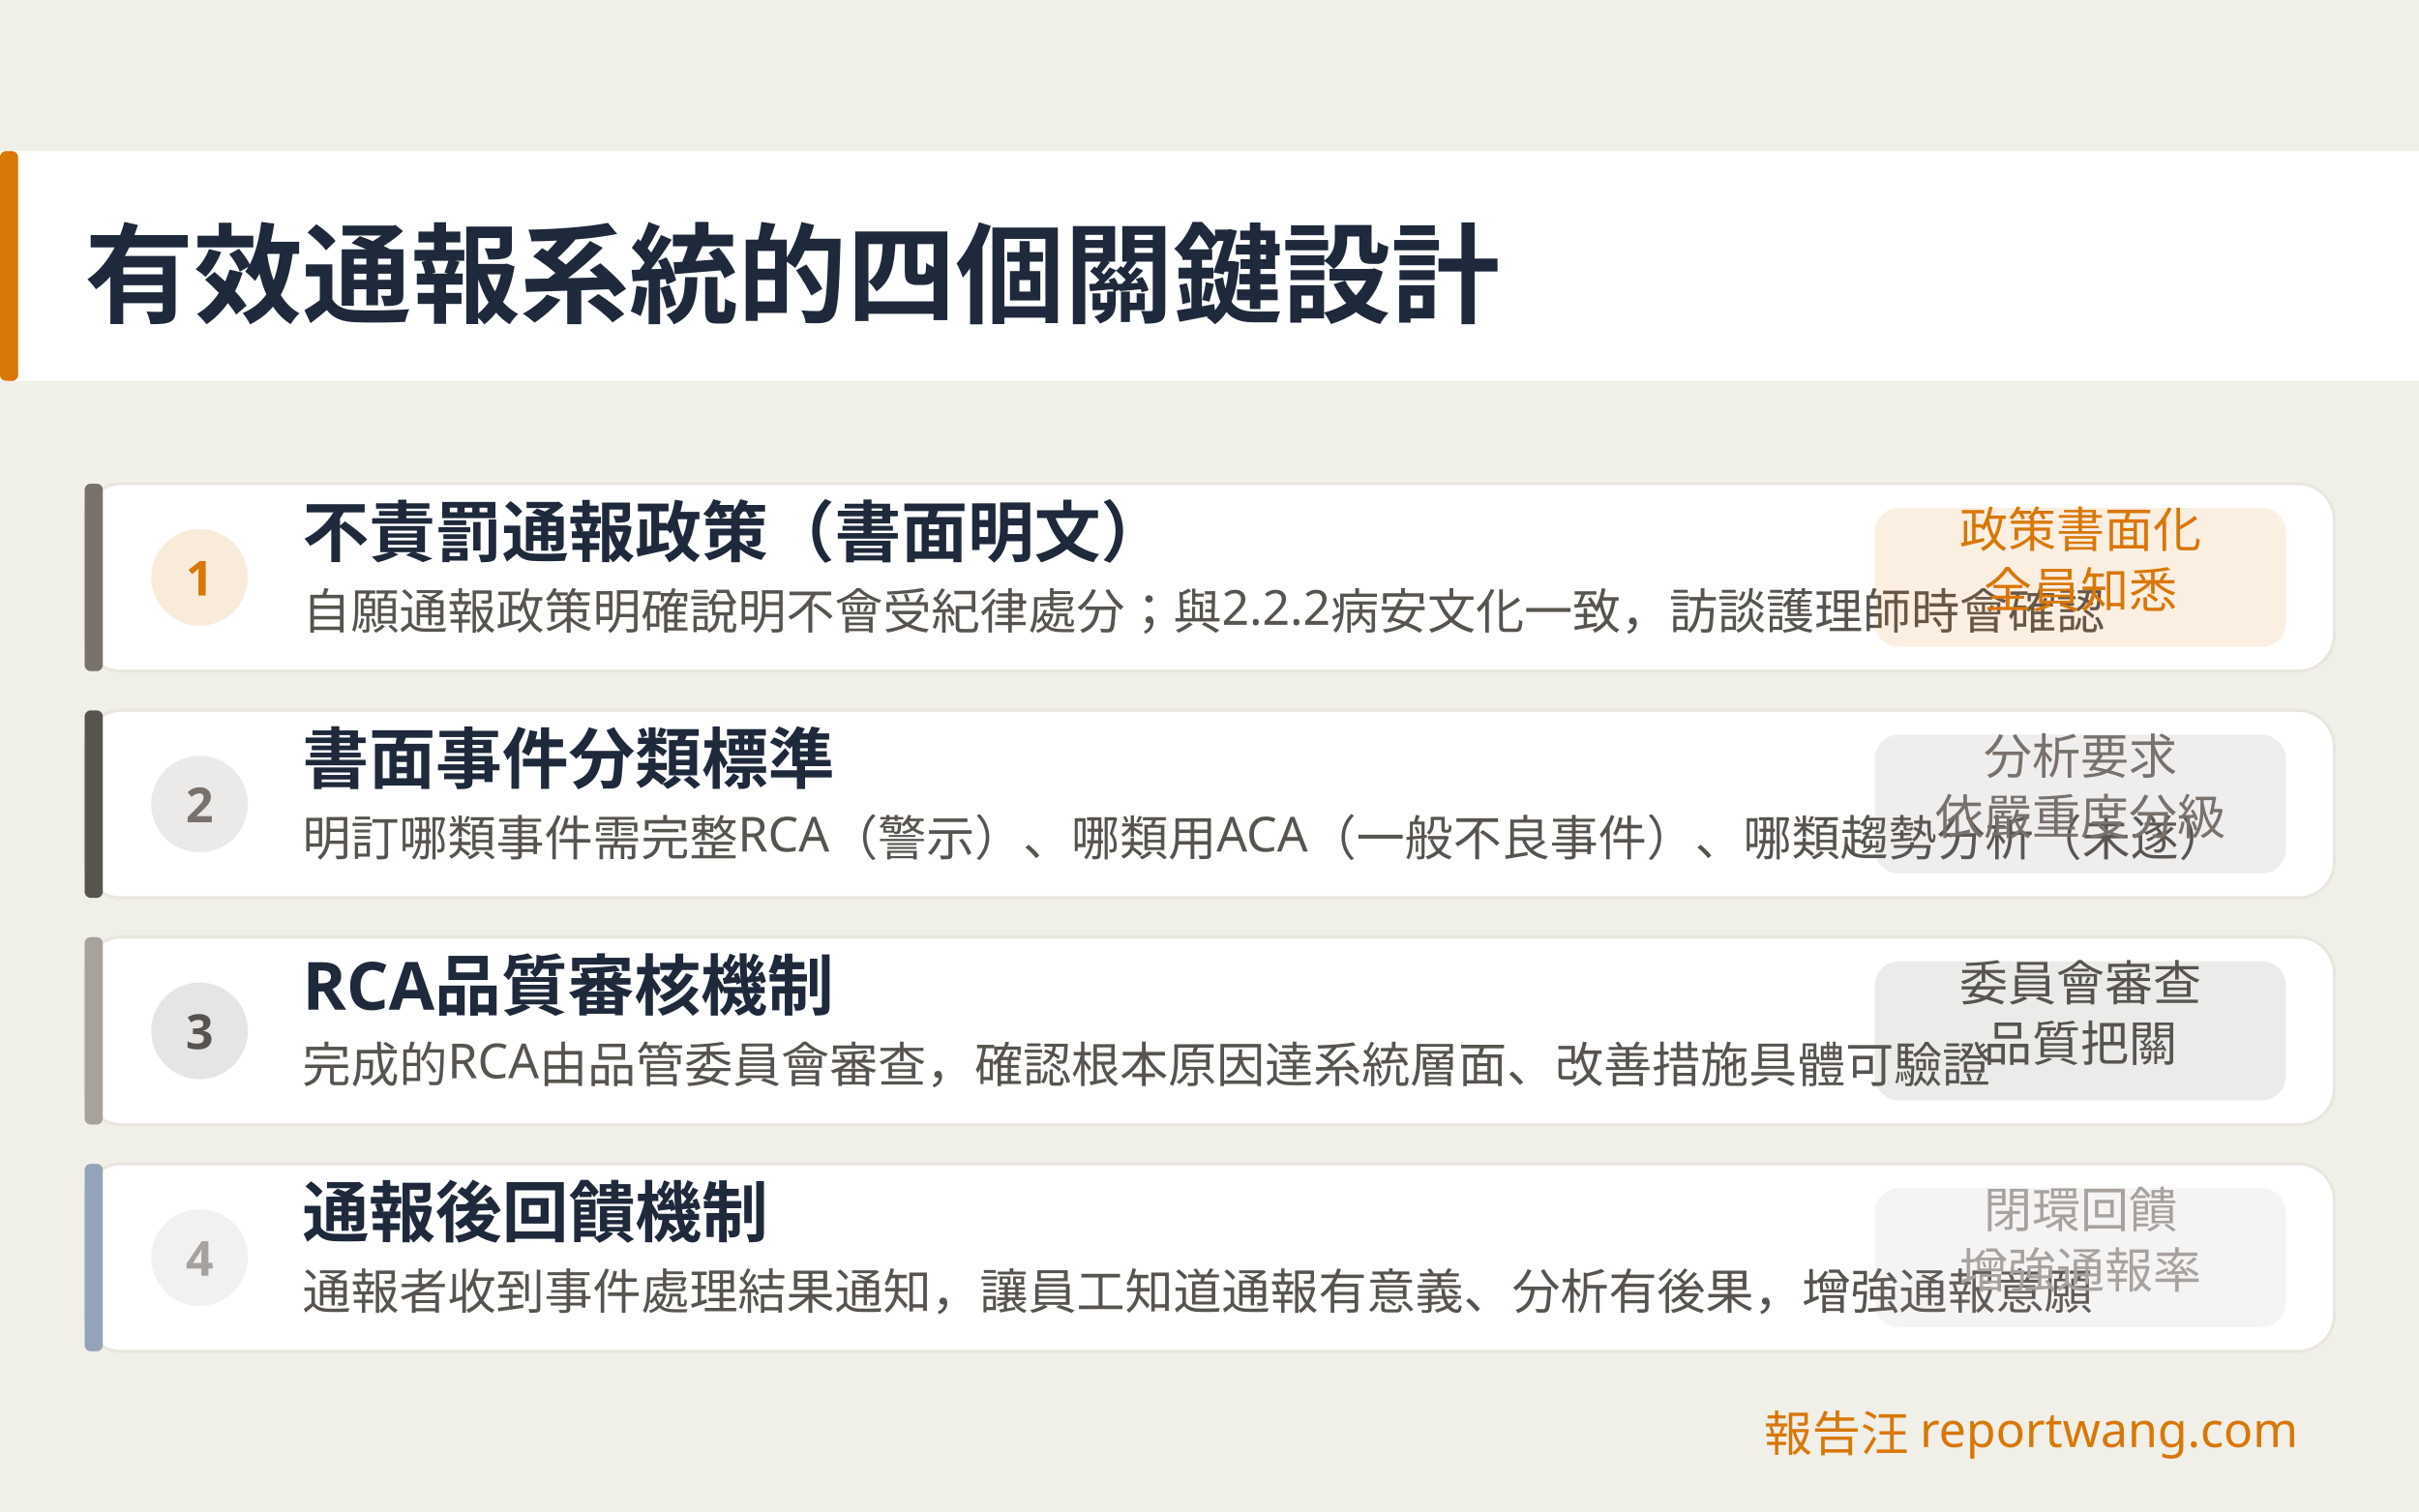
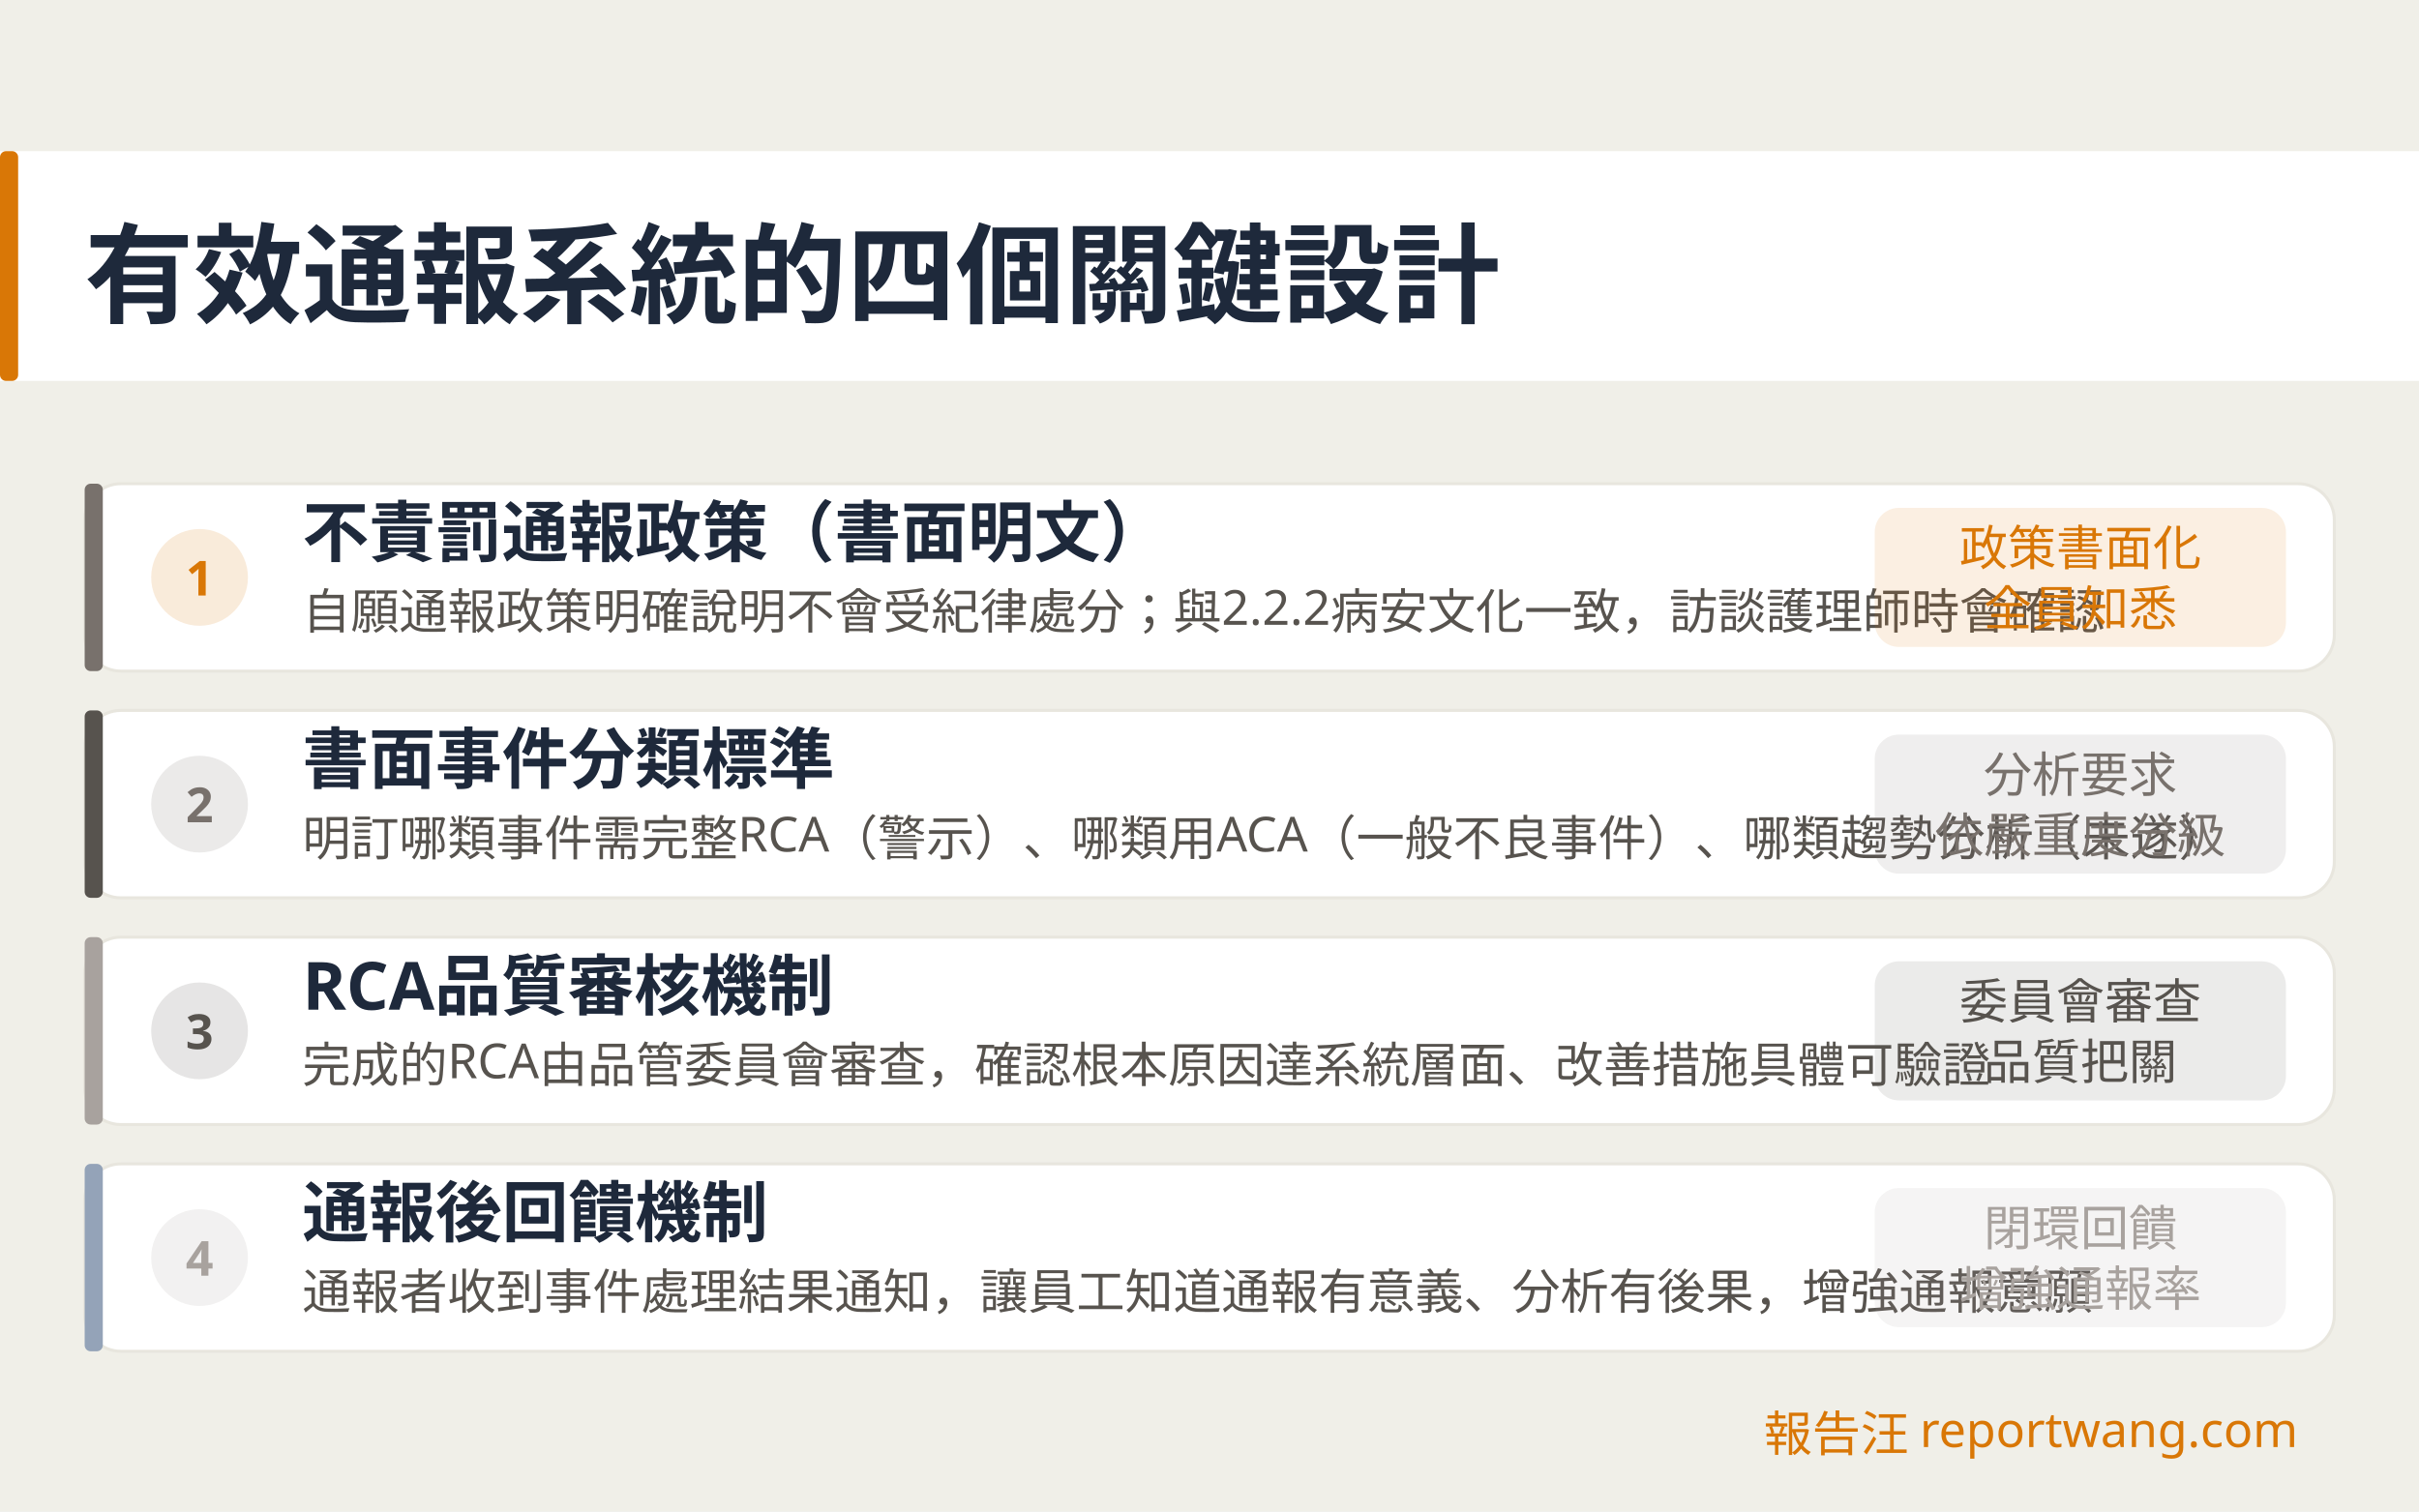
<svg xmlns="http://www.w3.org/2000/svg" width="800" height="500" viewBox="0 0 800 500" font-family="'Noto Sans TC', sans-serif">
  <rect width="800" height="500" fill="#f0efe8" />
  <rect x="0" y="50" width="800" height="76" fill="white" />
  <rect x="0" y="50" width="6" height="76" fill="#d97706" rx="2" />
  <text x="28" y="104" font-size="36" fill="#1e293b" font-weight="700">有效通報系統的四個關鍵設計</text>
  <rect x="28" y="160" width="744" height="62" rx="12" fill="white" stroke="#e8e6de" stroke-width="1" />
  <rect x="28" y="160" width="6" height="62" rx="2" fill="#78716c" />
  <circle cx="66" cy="191" r="16" fill="#d97706" opacity="0.15" />
  <text x="66" y="197" font-size="16" fill="#d97706" text-anchor="middle" font-weight="900">1</text>
  <text x="100" y="184" font-size="22" fill="#1e293b" font-weight="700">不責罰通報政策（書面明文）</text>
  <text x="100" y="208" font-size="16" fill="#57534e">自願通報政策明確說明不會受紀律處分；與2.2.2病安文化一致，訪談護理師時會確認</text>
  <rect x="620" y="168" width="136" height="46" rx="8" fill="#d97706" opacity="0.12" />
-   <text x="688" y="181" font-size="16" fill="#d97706" text-anchor="middle">政策書面化</text>
-   <text x="688" y="201" font-size="16" fill="#d97706" text-anchor="middle">全員知悉</text>
+   <text x="688" y="187" font-size="16" fill="#d97706" text-anchor="middle">政策書面化</text>
+   <text x="688" y="207" font-size="16" fill="#d97706" text-anchor="middle">全員知悉</text>
  <rect x="28" y="235" width="744" height="62" rx="12" fill="white" stroke="#e8e6de" stroke-width="1" />
  <rect x="28" y="235" width="6" height="62" rx="2" fill="#57534e" />
  <circle cx="66" cy="266" r="16" fill="#78716c" opacity="0.15" />
  <text x="66" y="272" font-size="16" fill="#78716c" text-anchor="middle" font-weight="900">2</text>
  <text x="100" y="259" font-size="22" fill="#1e293b" font-weight="700">書面事件分類標準</text>
  <text x="100" y="283" font-size="16" fill="#57534e">明訂哪類事件需完整RCA（警示）、哪類用ACA（一般不良事件）、哪類趨勢分析（未遂）</text>
  <rect x="620" y="243" width="136" height="46" rx="8" fill="#78716c" opacity="0.12" />
-   <text x="688" y="256" font-size="16" fill="#78716c" text-anchor="middle">分析要求</text>
-   <text x="688" y="276" font-size="16" fill="#78716c" text-anchor="middle">依嚴重度分級</text>
+   <text x="688" y="262" font-size="16" fill="#78716c" text-anchor="middle">分析要求</text>
+   <text x="688" y="282" font-size="16" fill="#78716c" text-anchor="middle">依嚴重度分級</text>
  <rect x="28" y="310" width="744" height="62" rx="12" fill="white" stroke="#e8e6de" stroke-width="1" />
  <rect x="28" y="310" width="6" height="62" rx="2" fill="#a8a29e" />
  <circle cx="66" cy="341" r="16" fill="#57534e" opacity="0.15" />
  <text x="66" y="347" font-size="16" fill="#57534e" text-anchor="middle" font-weight="900">3</text>
  <text x="100" y="334" font-size="22" fill="#1e293b" font-weight="700">RCA品質審核機制</text>
  <text x="100" y="358" font-size="16" fill="#57534e">完成的RCA由品管委員會審查，確認根本原因達系統層面、改善措施具體可驗證</text>
  <rect x="620" y="318" width="136" height="46" rx="8" fill="#57534e" opacity="0.12" />
-   <text x="688" y="331" font-size="16" fill="#57534e" text-anchor="middle">委員會審查</text>
-   <text x="688" y="351" font-size="16" fill="#57534e" text-anchor="middle">品質把關</text>
+   <text x="688" y="337" font-size="16" fill="#57534e" text-anchor="middle">委員會審查</text>
+   <text x="688" y="357" font-size="16" fill="#57534e" text-anchor="middle">品質把關</text>
  <rect x="28" y="385" width="744" height="62" rx="12" fill="white" stroke="#e8e6de" stroke-width="1" />
  <rect x="28" y="385" width="6" height="62" rx="2" fill="#94a3b8" />
  <circle cx="66" cy="416" r="16" fill="#a8a29e" opacity="0.15" />
  <text x="66" y="422" font-size="16" fill="#a8a29e" text-anchor="middle" font-weight="900">4</text>
  <text x="100" y="409" font-size="22" fill="#1e293b" font-weight="700">通報後回饋機制</text>
  <text x="100" y="433" font-size="16" fill="#57534e">通報者收到事件處理結果通知，讓員工知道通報有意義、分析有後果，增強通報意願</text>
  <rect x="620" y="393" width="136" height="46" rx="8" fill="#a8a29e" opacity="0.12" />
-   <text x="688" y="406" font-size="16" fill="#a8a29e" text-anchor="middle">閉環回饋</text>
-   <text x="688" y="426" font-size="16" fill="#a8a29e" text-anchor="middle">增強通報率</text>
+   <text x="688" y="412" font-size="16" fill="#a8a29e" text-anchor="middle">閉環回饋</text>
+   <text x="688" y="432" font-size="16" fill="#a8a29e" text-anchor="middle">增強通報率</text>
  <text x="760" y="480" font-size="16" fill="#d97706" text-anchor="end" font-weight="400">報告汪 reportwang.com</text>
</svg>
